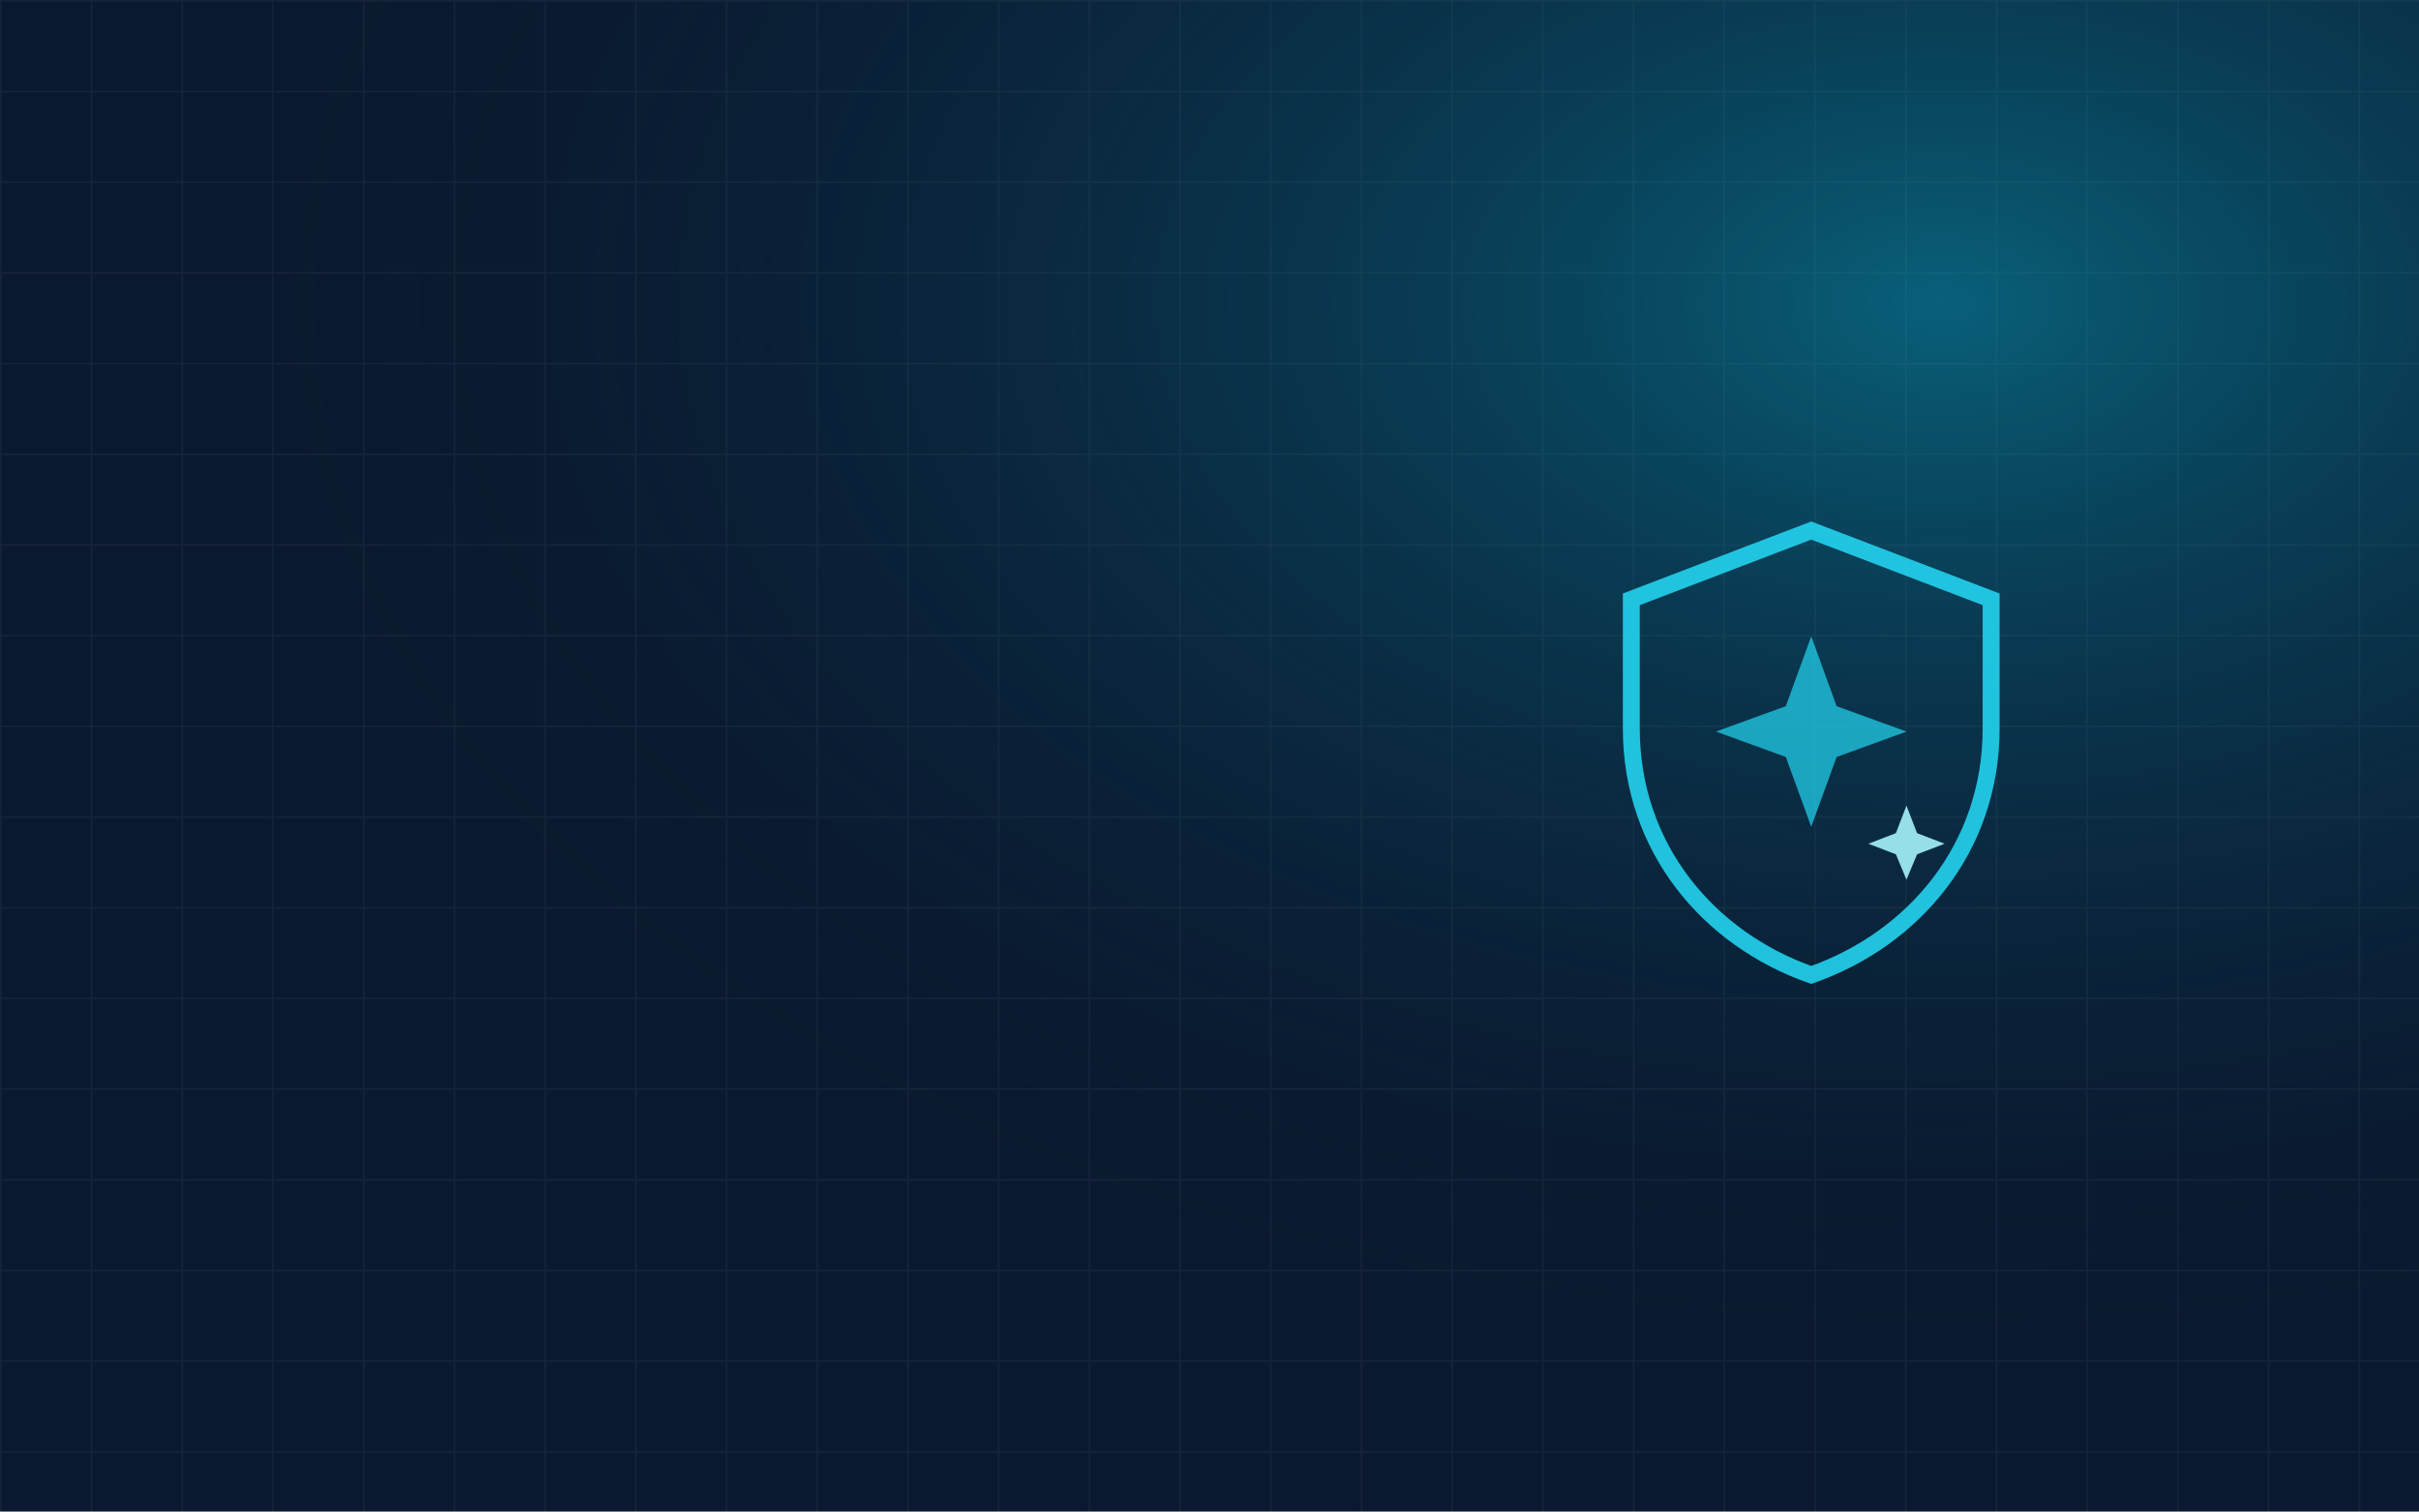
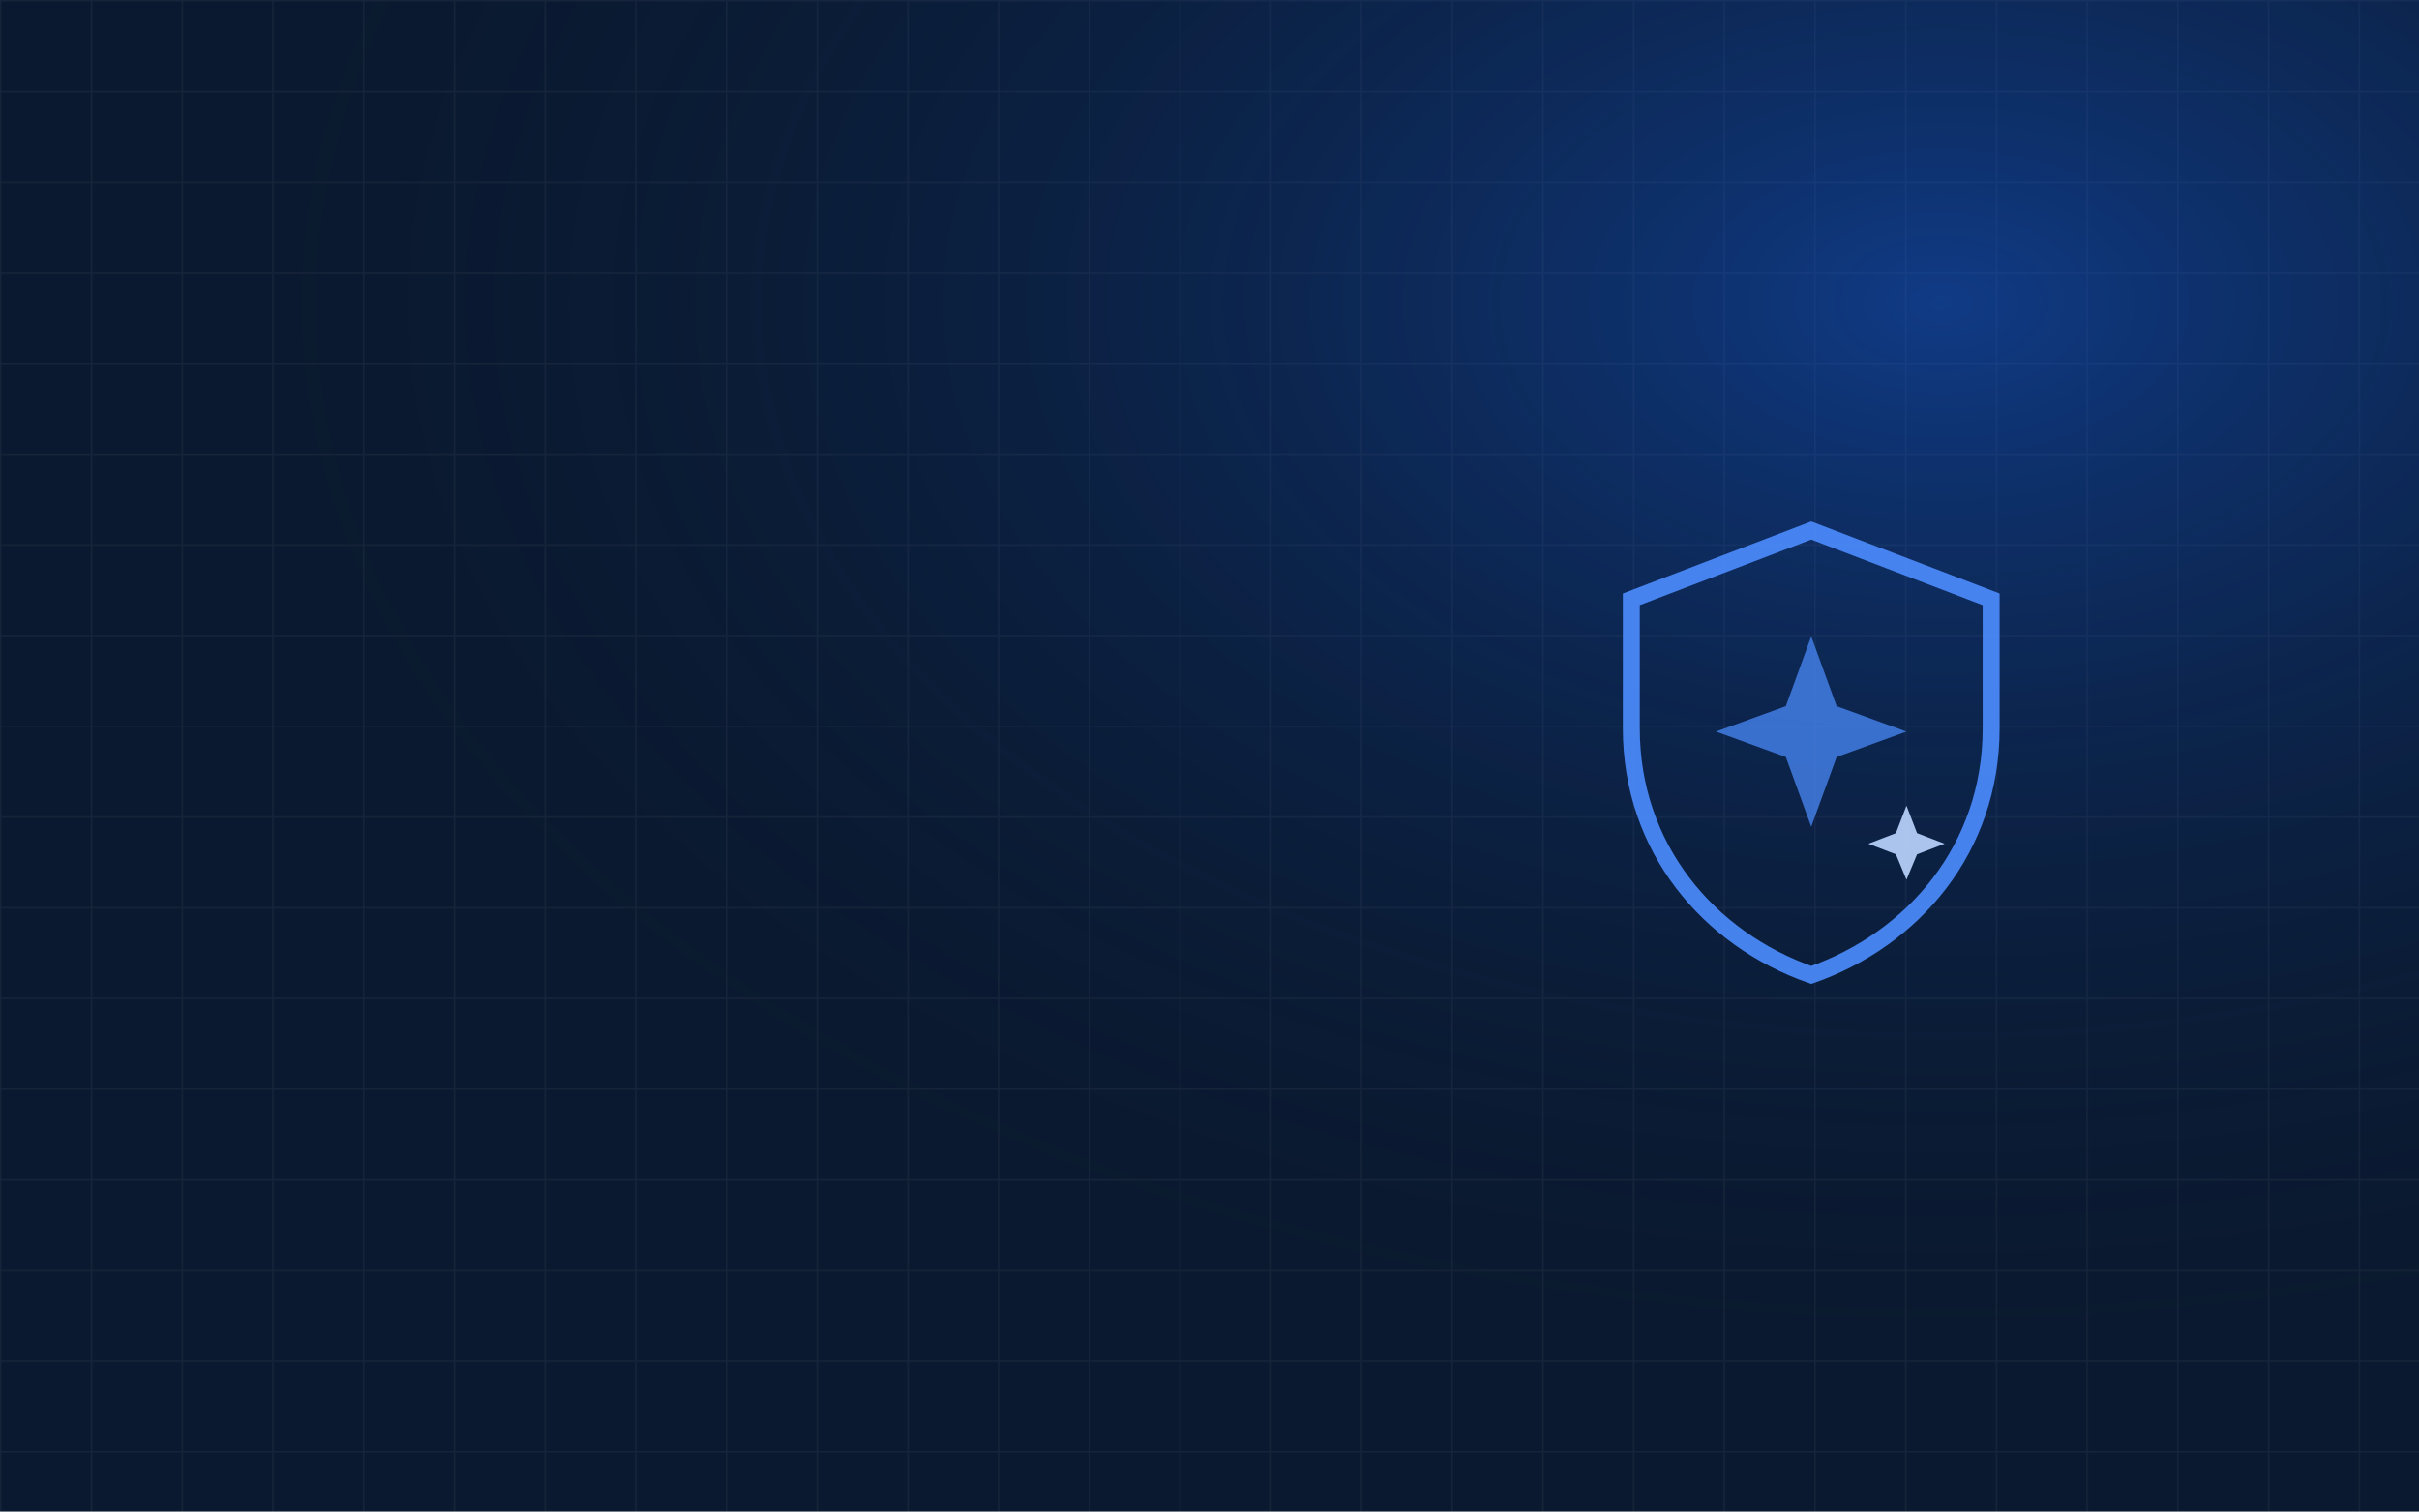
<svg xmlns="http://www.w3.org/2000/svg" viewBox="0 0 1600 1000" preserveAspectRatio="xMidYMid slice">
  <defs>
    <radialGradient id="g" cx="80%" cy="20%" r="70%">
-       <stop offset="0" stop-color="#06b6d4" stop-opacity=".45" />
+       <stop offset="0" stop-color="#1664f0" stop-opacity=".45" />
      <stop offset="1" stop-color="#0a192f" stop-opacity="0" />
    </radialGradient>
    <pattern id="p" width="60" height="60" patternUnits="userSpaceOnUse">
      <path d="M60 0H0v60" fill="none" stroke="#fff" stroke-opacity=".05" stroke-width="2" />
    </pattern>
  </defs>
  <rect width="1600" height="1000" fill="#0a192f" />
  <rect width="1600" height="1000" fill="url(#p)" />
  <rect width="1600" height="1000" fill="url(#g)" />
  <g transform="translate(1030 330) scale(7)" opacity=".9">
-     <path d="M24 3 7 9.5v12.2C7 33 14.3 41.6 24 45c9.7-3.4 17-12 17-23.3V9.5z" fill="none" stroke="#22d3ee" stroke-width="1.6" />
-     <path d="M24 13l2.4 6.6L33 22l-6.6 2.4L24 31l-2.4-6.6L15 22l6.6-2.4z" fill="#22d3ee" fill-opacity=".8" />
-     <path d="M33 29l1 2.6 2.6 1-2.6 1L33 36l-1-2.4-2.6-1 2.6-1z" fill="#a5f3fc" />
+     <path d="M24 3 7 9.5v12.2C7 33 14.3 41.6 24 45c9.7-3.4 17-12 17-23.3V9.5z" fill="none" stroke="#4d8dff" stroke-width="1.6" />
+     <path d="M24 13l2.4 6.6L33 22l-6.6 2.4L24 31l-2.4-6.6L15 22l6.6-2.4z" fill="#4d8dff" fill-opacity=".8" />
+     <path d="M33 29l1 2.6 2.6 1-2.6 1L33 36l-1-2.4-2.6-1 2.6-1z" fill="#bcd6ff" />
  </g>
</svg>
